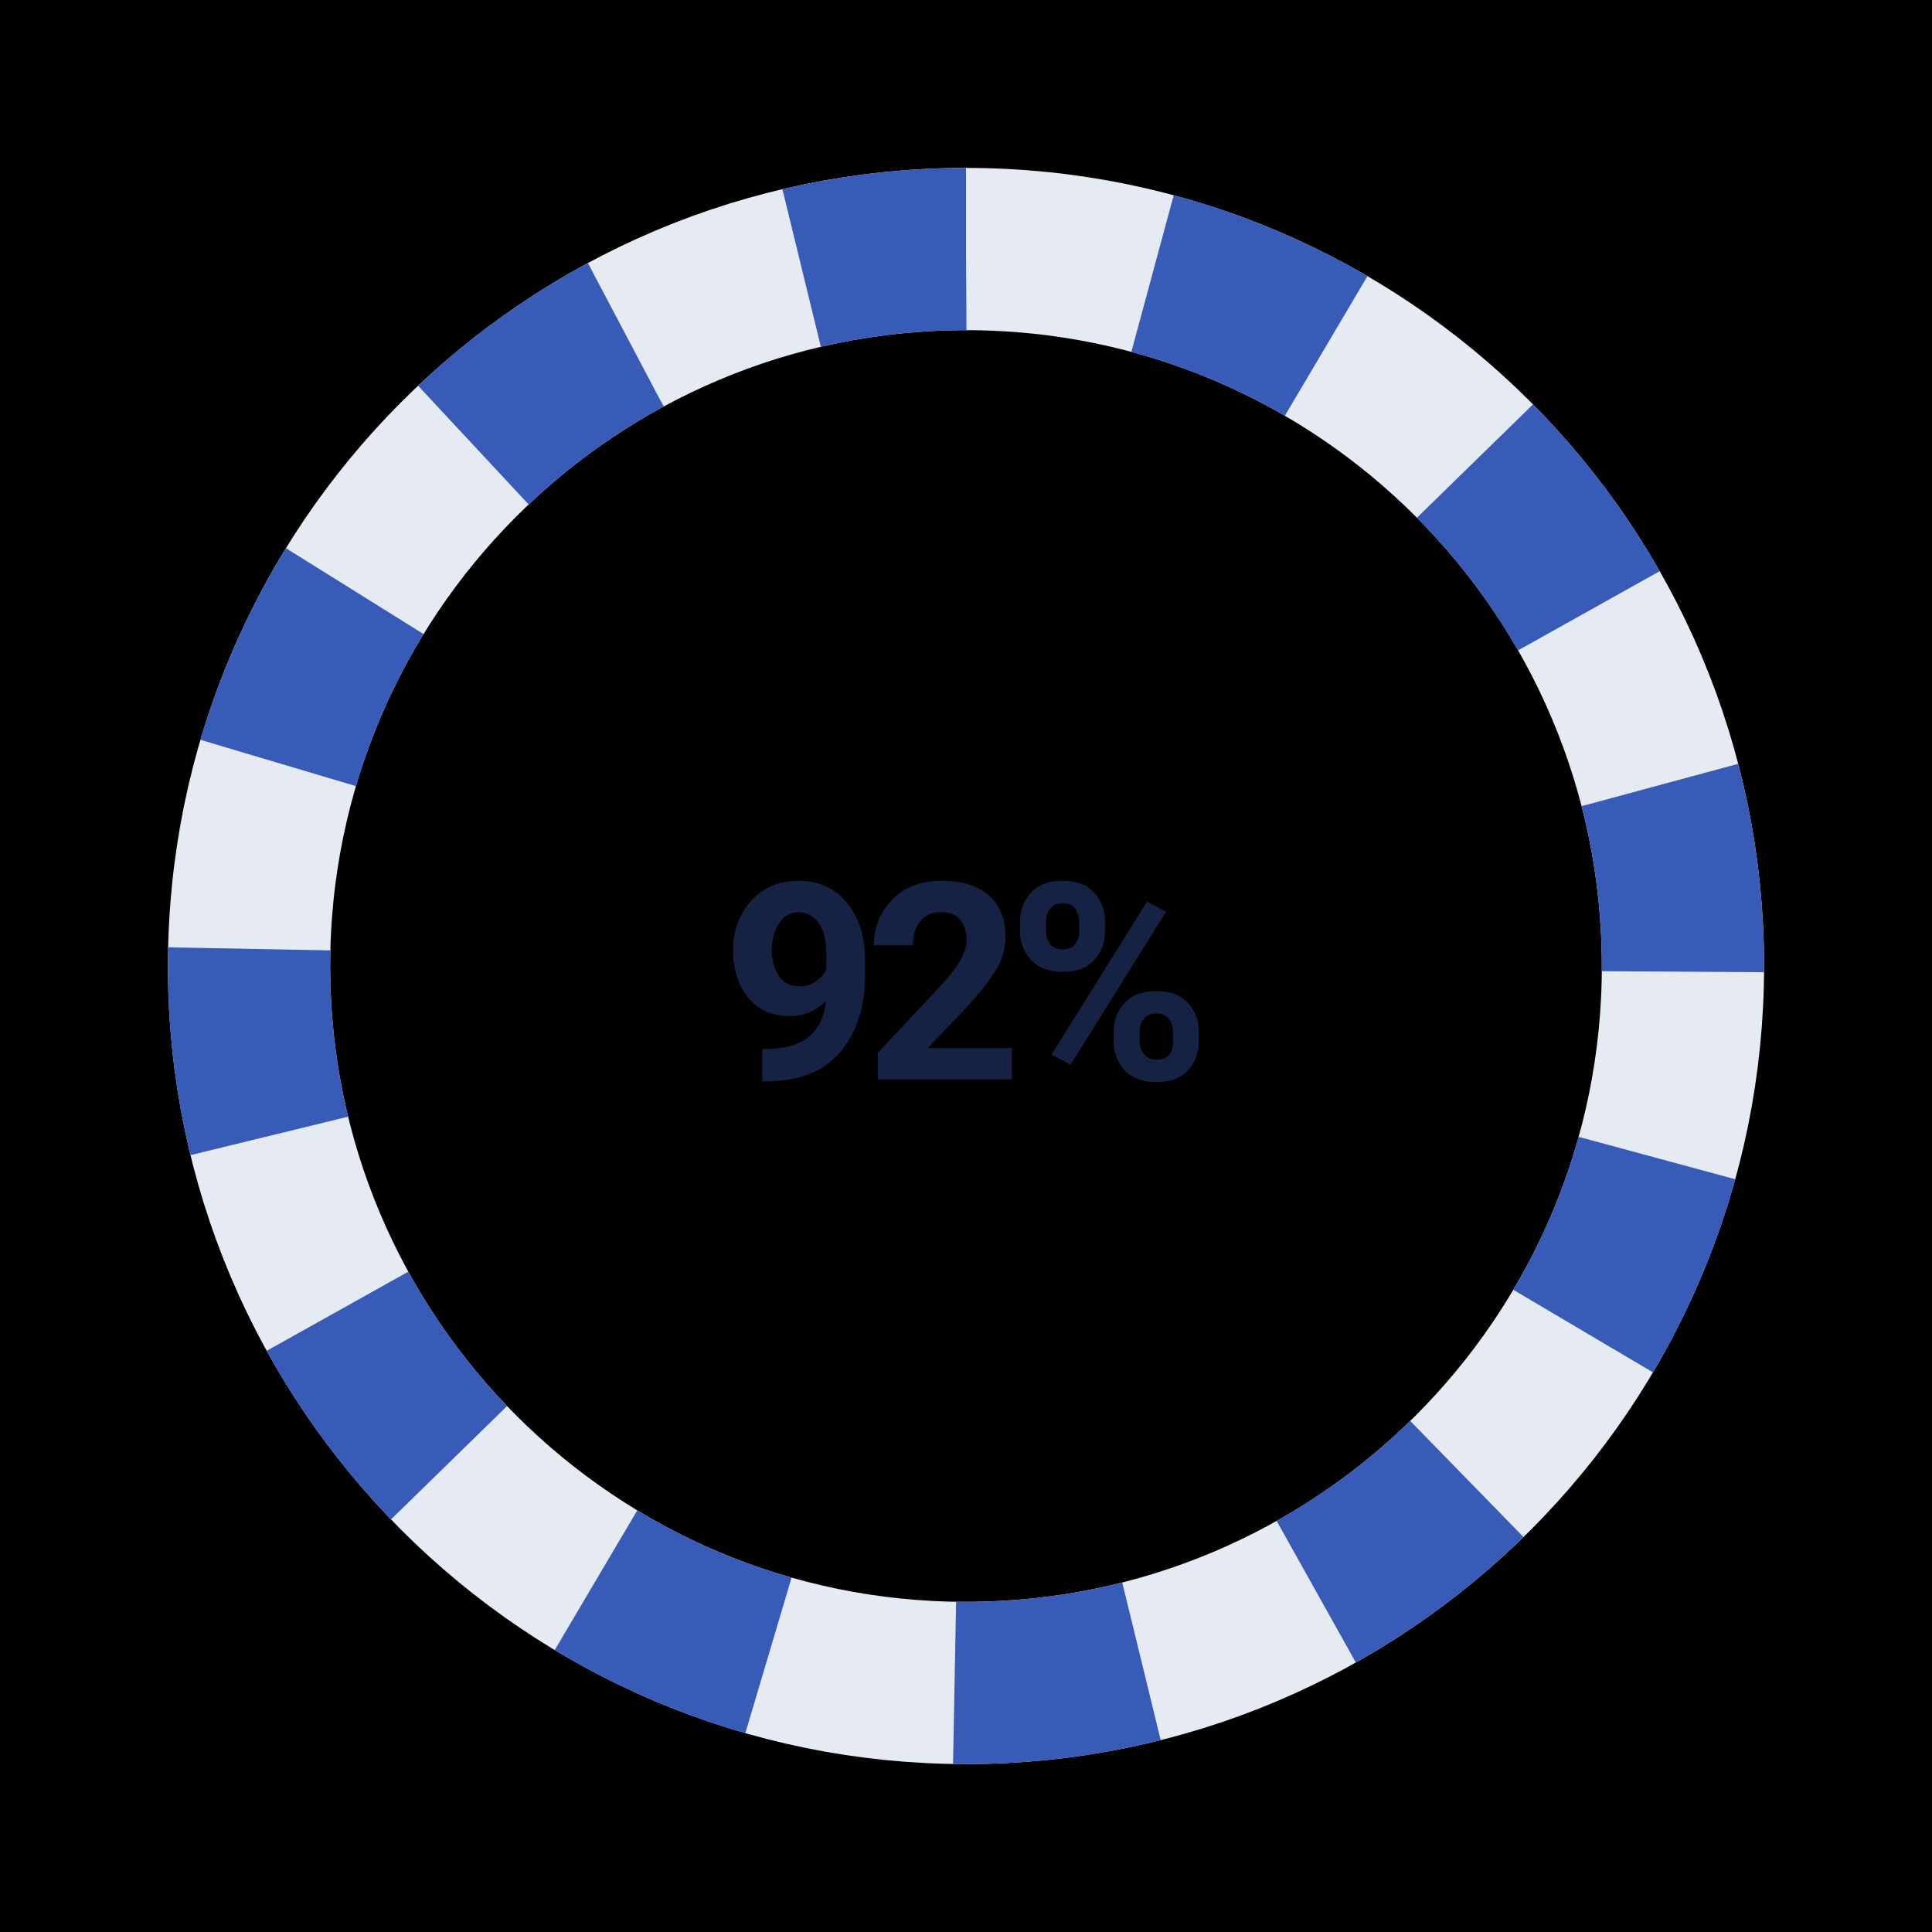
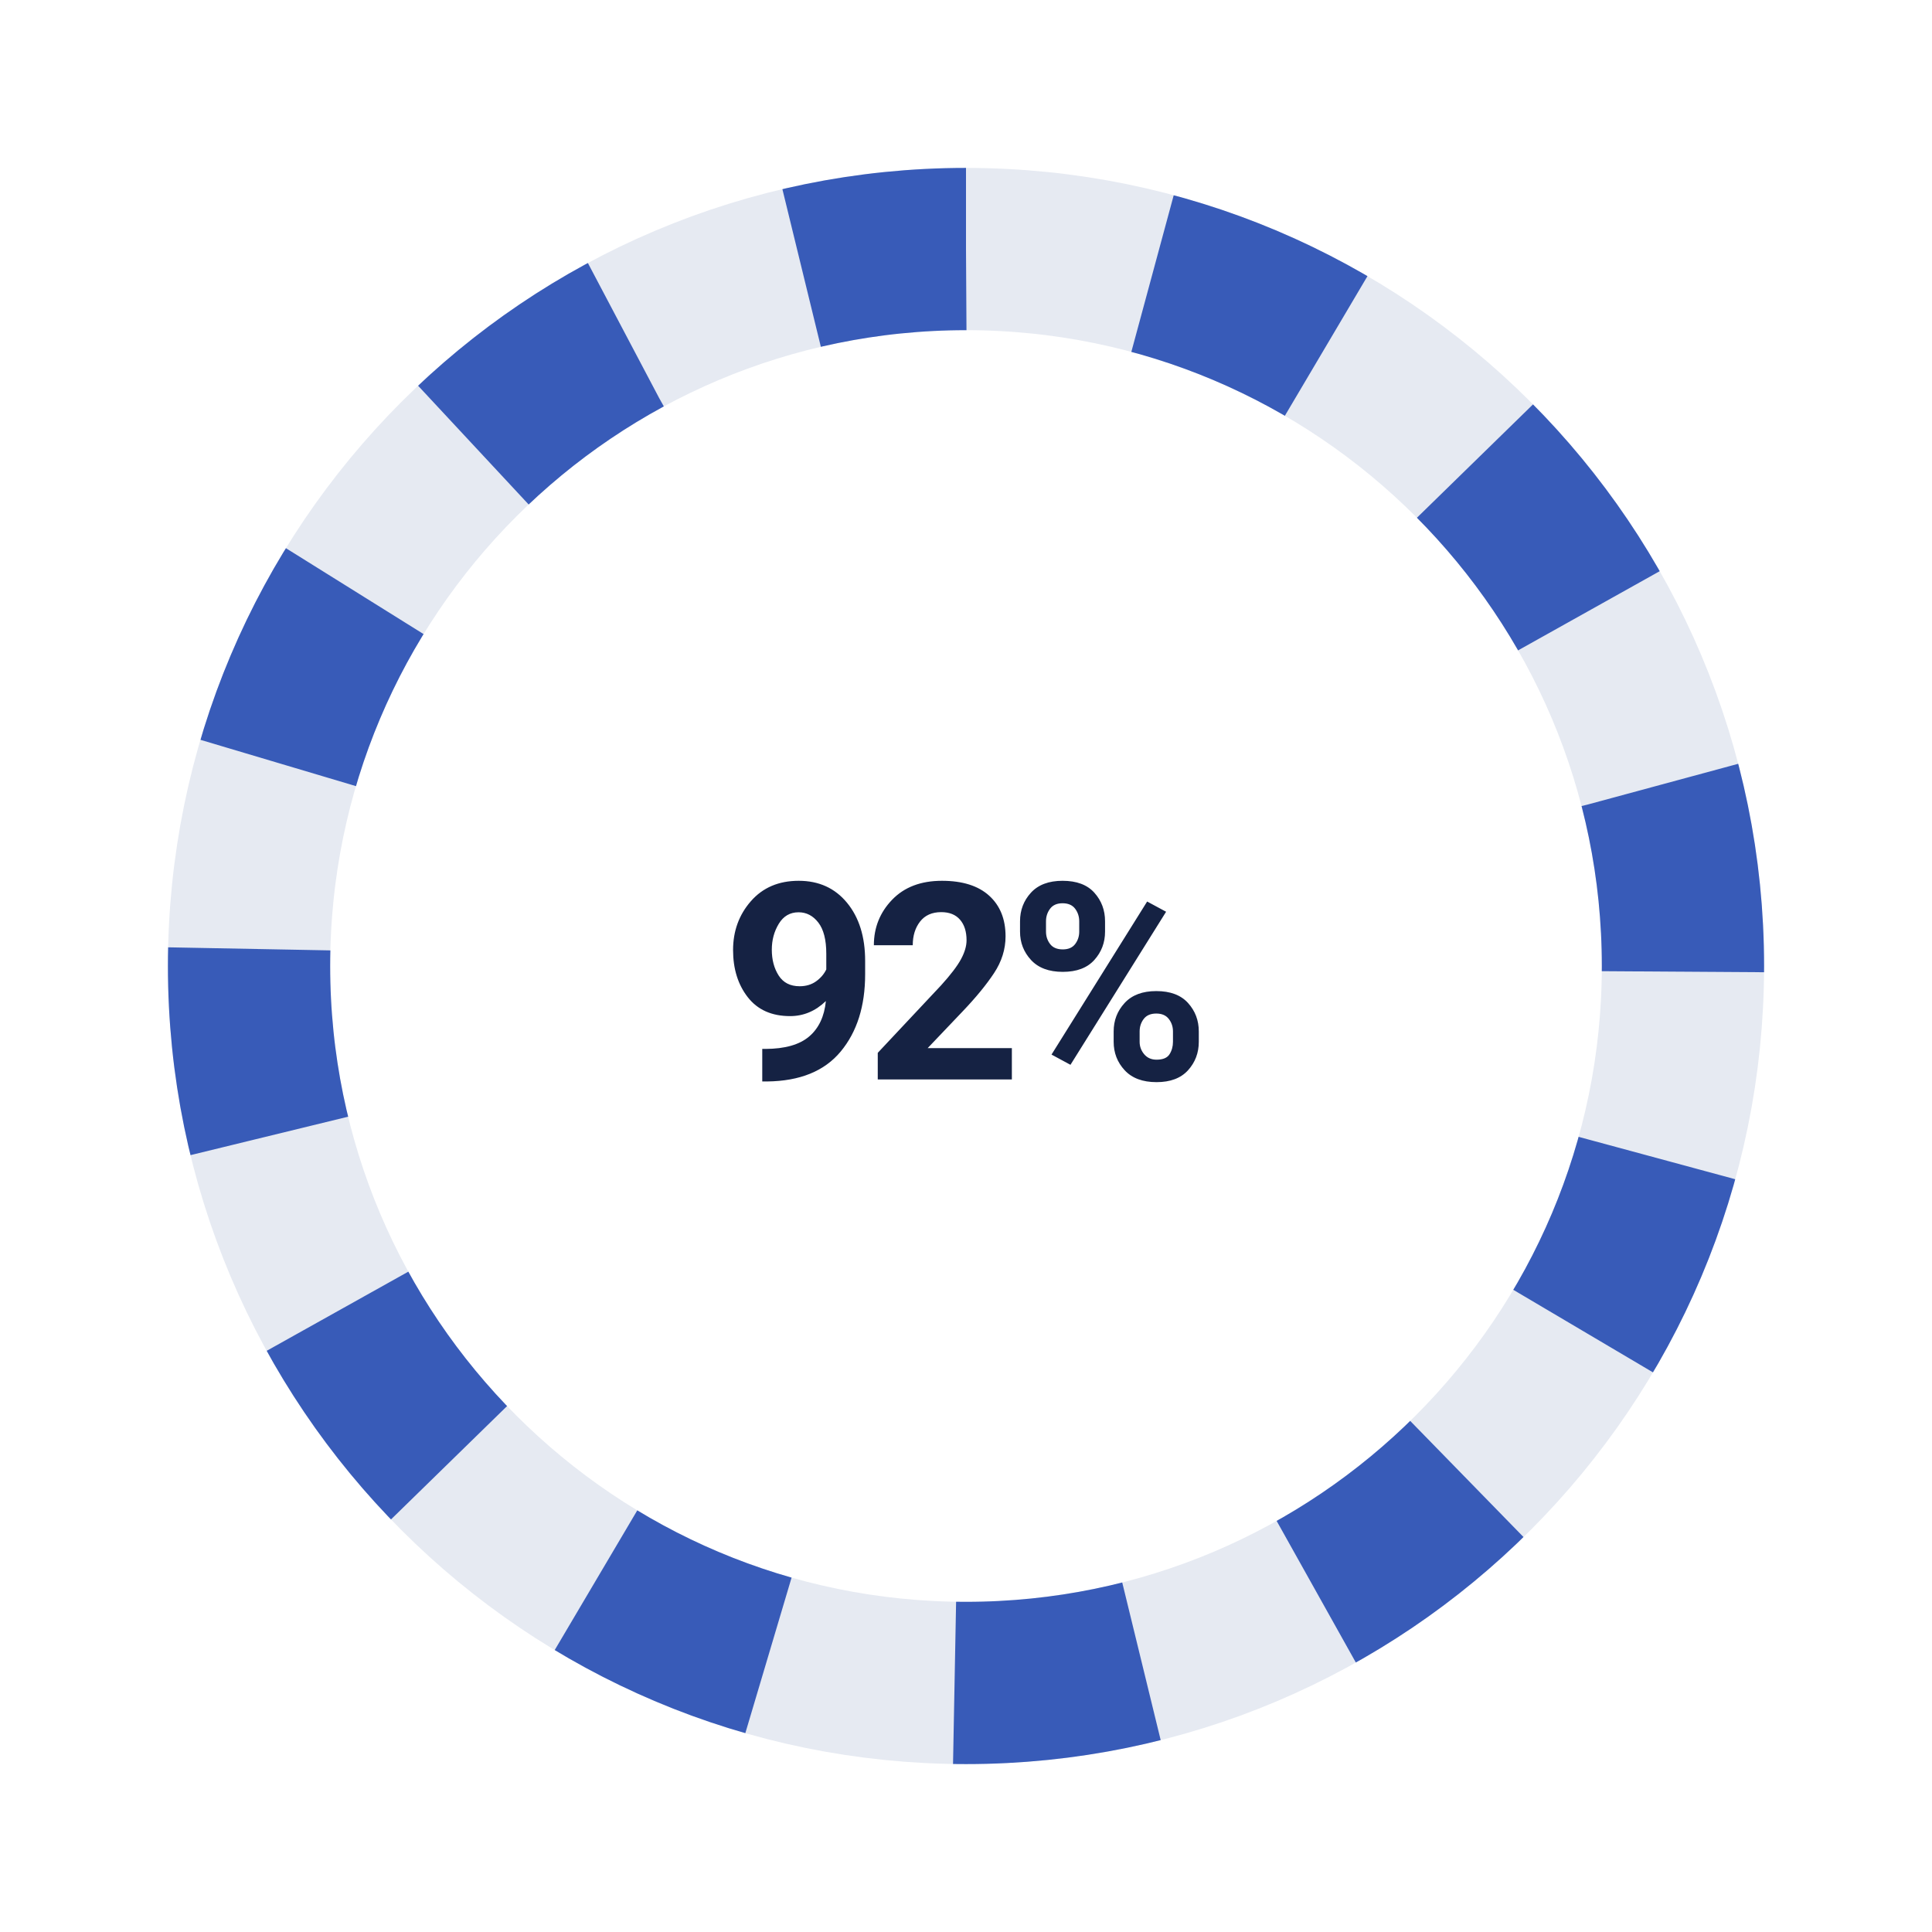
- <svg xmlns="http://www.w3.org/2000/svg" width="1024" height="1024" viewBox="0 0 1024 1024" role="img" aria-label="92 percent circular progress animation">
+ <svg xmlns="http://www.w3.org/2000/svg" width="1024" height="1024" viewBox="0 0 1024 1024" role="img" aria-label="92 percent circular progress animation with transparent background">
  <style>
    .metric-text { font-family: 'Roboto Slab', Roboto, system-ui, sans-serif; font-weight: 700; fill: #152243; letter-spacing: -8px; }
    .progress { stroke-dasharray: 100; stroke-dashoffset: 100; animation: fill92 2.8s cubic-bezier(.16,1,.3,1) forwards; }
    @keyframes fill92 { from { stroke-dashoffset: 100; } to { stroke-dashoffset: 8; } }
    @media (prefers-reduced-motion: reduce) { .progress { animation: none; stroke-dashoffset: 8; } }
  </style>
-   <rect width="1024" height="1024" fill="#000000" />
  <g transform="rotate(-90 512 512)">
    <circle cx="512" cy="512" r="380" fill="none" stroke="#e6eaf2" stroke-width="86" pathLength="100" />
    <circle class="progress" cx="512" cy="512" r="380" fill="none" stroke="#385bb8" stroke-width="86" pathLength="100" />
  </g>
  <text class="metric-text" x="512" y="532" text-anchor="middle" dominant-baseline="middle" font-size="146">92%</text>
</svg>
